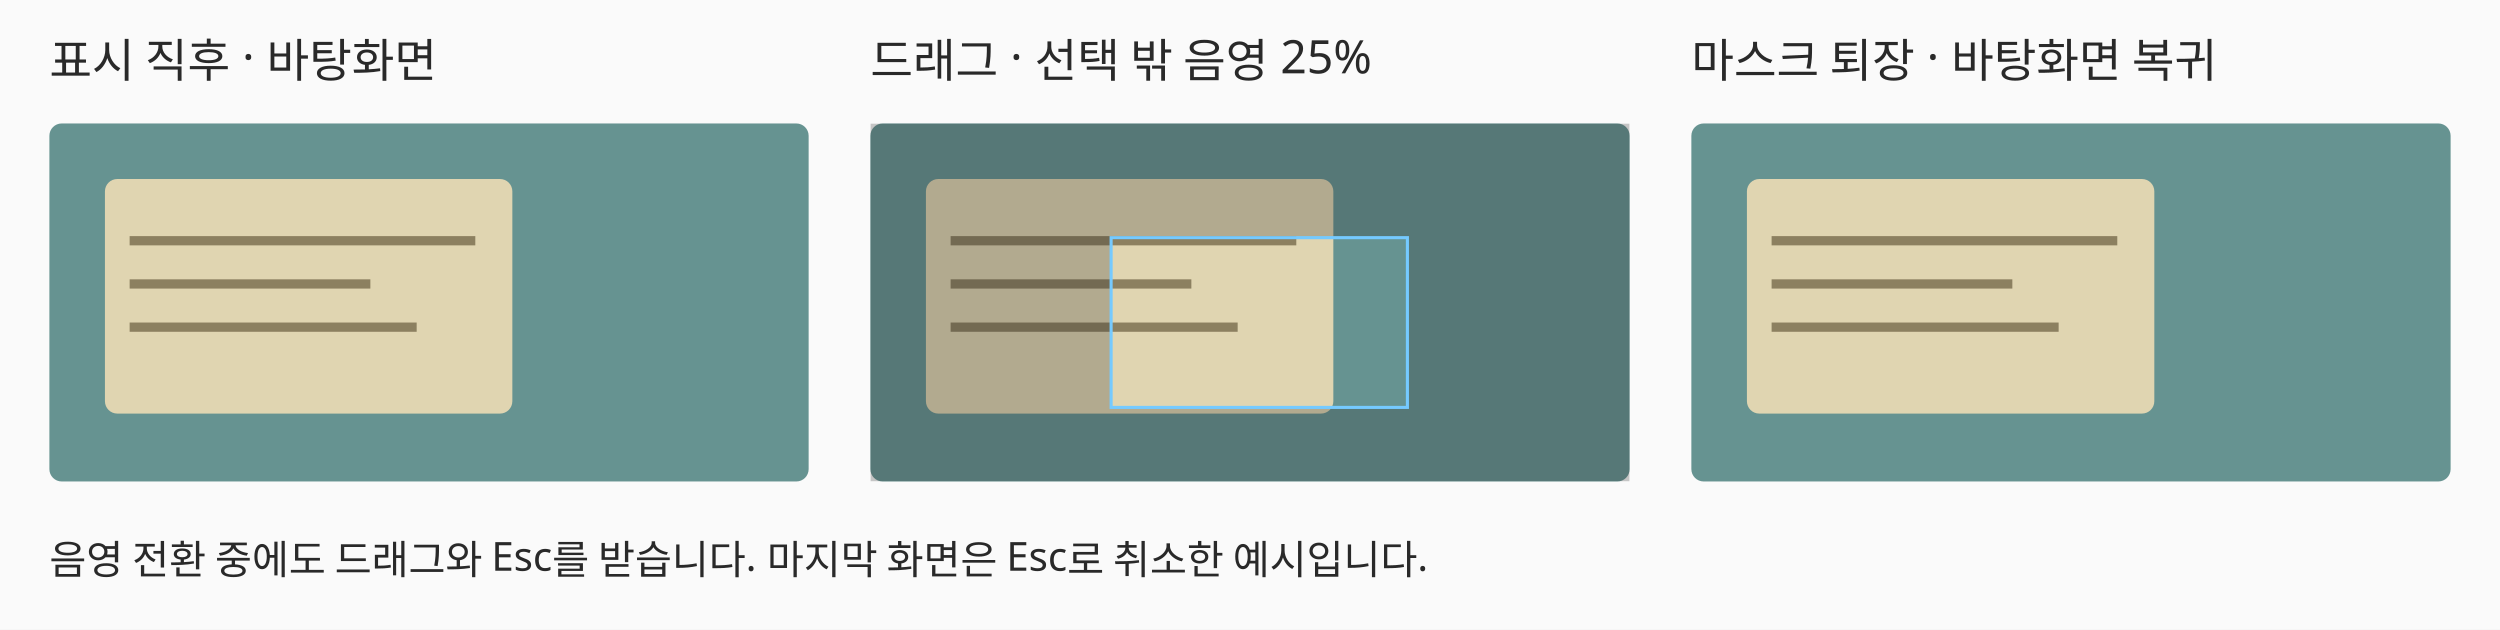
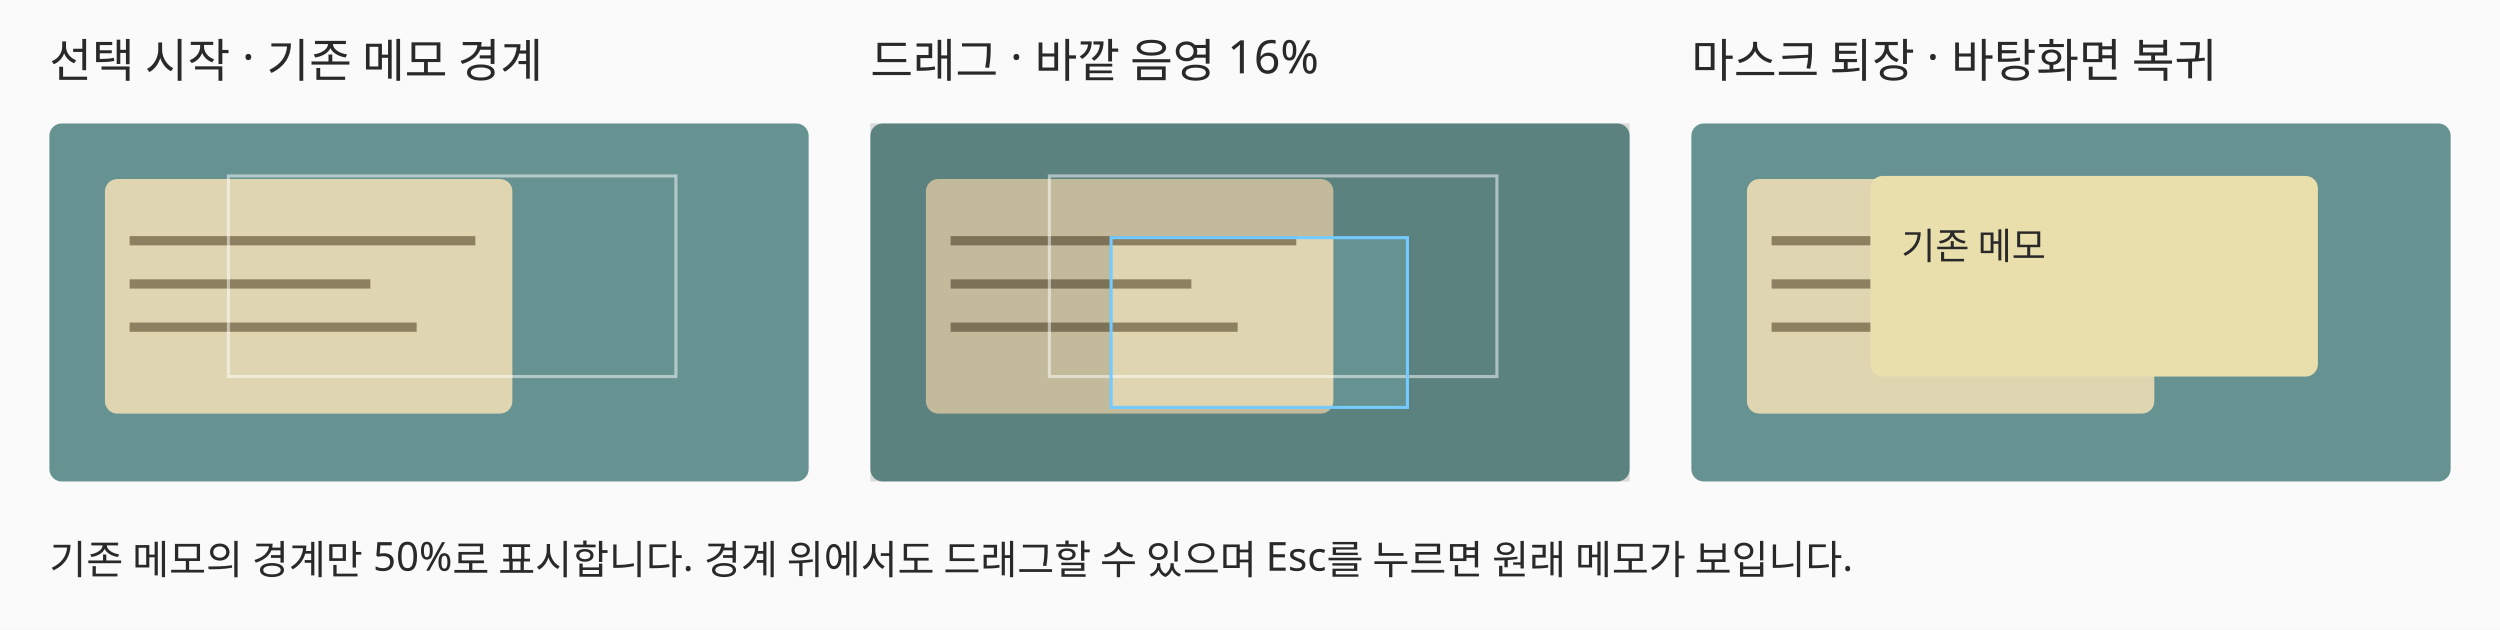
<svg xmlns="http://www.w3.org/2000/svg" xmlns:xlink="http://www.w3.org/1999/xlink" width="810" height="204" viewBox="0 0 810 204">
  <defs>
    <g id="desktop">
      <rect width="246" height="116" rx="4" fill="#669391" />
      <rect x="18" y="18" width="132" height="76" rx="4" fill="#e0d5b1" />
      <path d="M26 38h112M26 52h78M26 66h93" stroke="#8c8060" stroke-width="3" />
    </g>
-     <mask id="outside">
-       <rect width="246" height="116" fill="white" />
-       <rect x="78" y="37" width="96" height="55" fill="black" />
-     </mask>
+     <rect id="outline" x="58" y="17" width="145" height="65" fill="none" stroke="white" stroke-opacity=".5" />
  </defs>
  <rect width="810" height="204" fill="#fafafa" />
  <g font-family="sans-serif" fill="#292929" font-size="15">
-     <text x="16" y="25">표시 직후 · 바탕화면</text>
-     <text x="282" y="25">드래그 · 선택 밖 음영 25%</text>
+     <text x="16" y="25">선택 시작 · 기존 메모 경계</text>
+     <text x="282" y="25">드래그 · 바깥 음영 16%</text>
    <text x="548" y="25">마스크 퇴장 · 바탕화면 복귀</text>
    <g transform="translate(16 40)">
      <use xlink:href="#desktop" />
+       <use xlink:href="#outline" />
    </g>
    <g transform="translate(282 40)">
      <use xlink:href="#desktop" />
-       <rect width="246" height="116" opacity=".25" mask="url(#outside)" />
+       <path d="M0 0h246v116H0z M78 37h96v55H78z" fill-rule="evenodd" opacity=".16" />
+       <use xlink:href="#outline" />
      <rect x="78" y="37" width="96" height="55" fill="none" stroke="#75caff" />
    </g>
    <g transform="translate(548 40)">
      <use xlink:href="#desktop" />
+       <rect x="58" y="17" width="145" height="65" rx="4" fill="#e9dfad" />
+       <text x="68" y="44" font-size="12">기존 메모</text>
    </g>
-     <text x="16" y="186" font-size="13">음영 전환 중에도 드래그와 Esc를 받습니다. 마지막 화면은 Esc로 취소한 예시입니다.</text>
+     <text x="16" y="186" font-size="13">기존 메모의 경계만 50%로 표시합니다. 경계 위에서도 드래그할 수 있으며 Esc를 누르면 원래 메모가 보입니다.</text>
  </g>
</svg>
